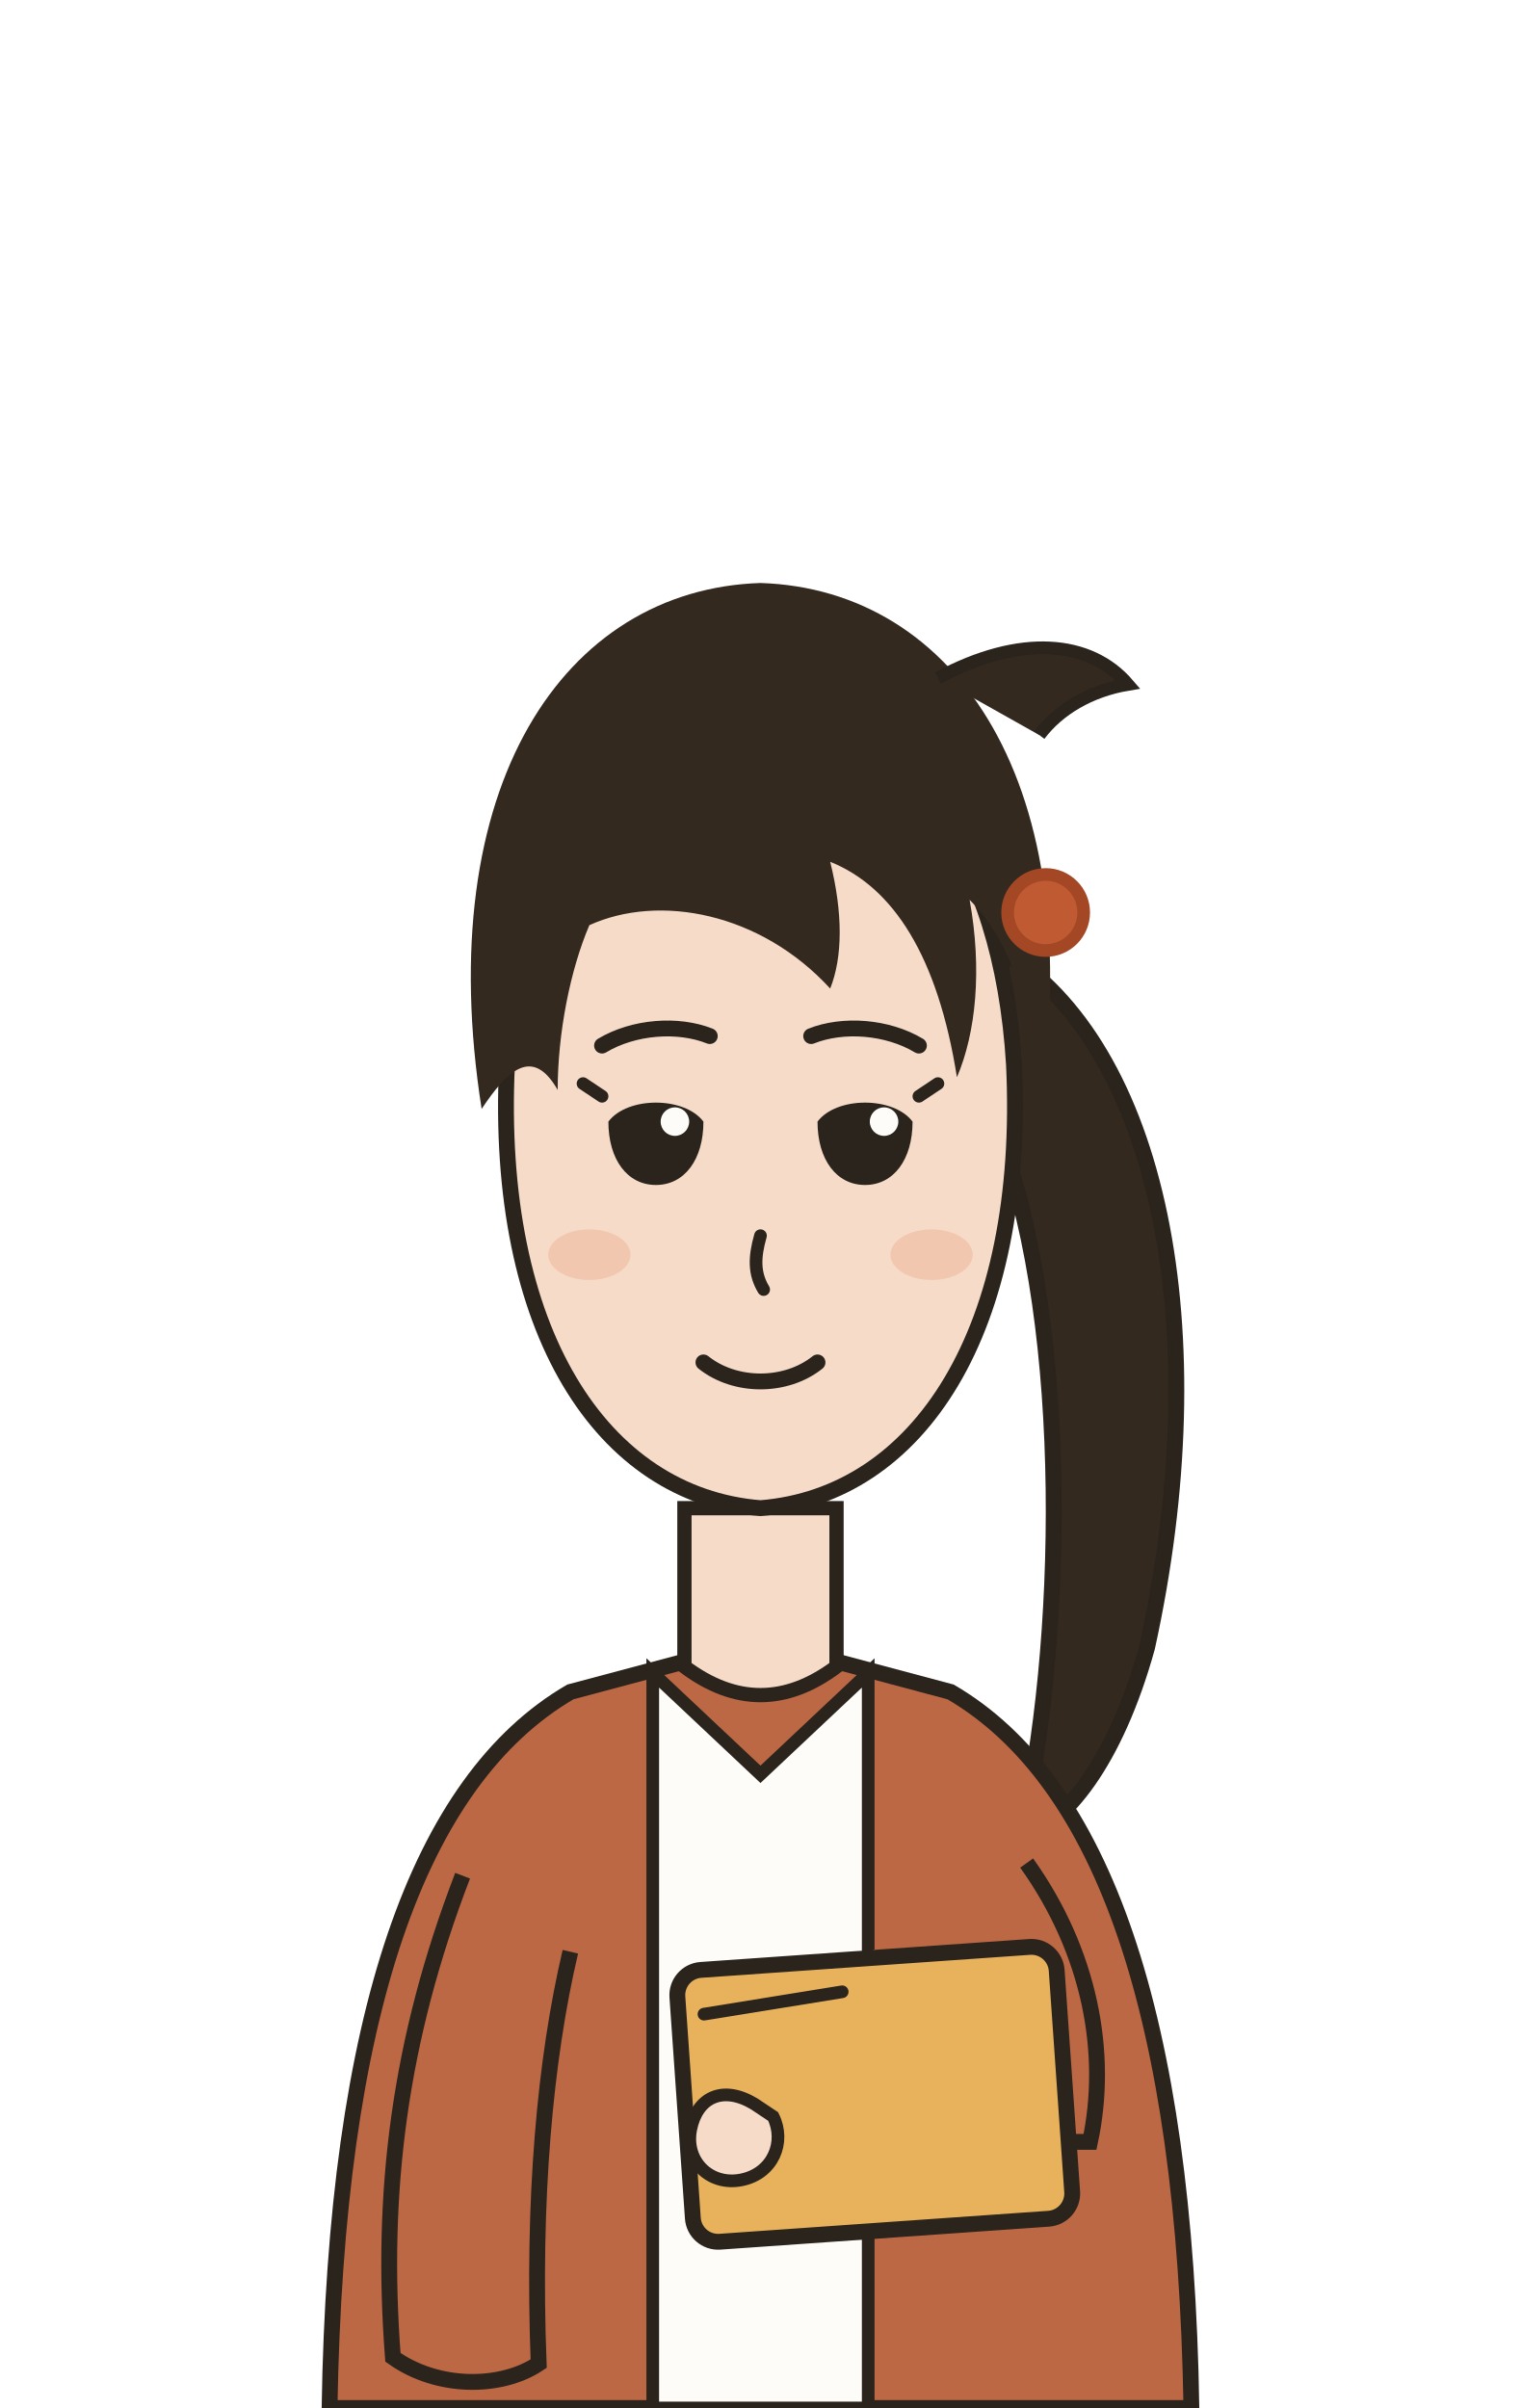
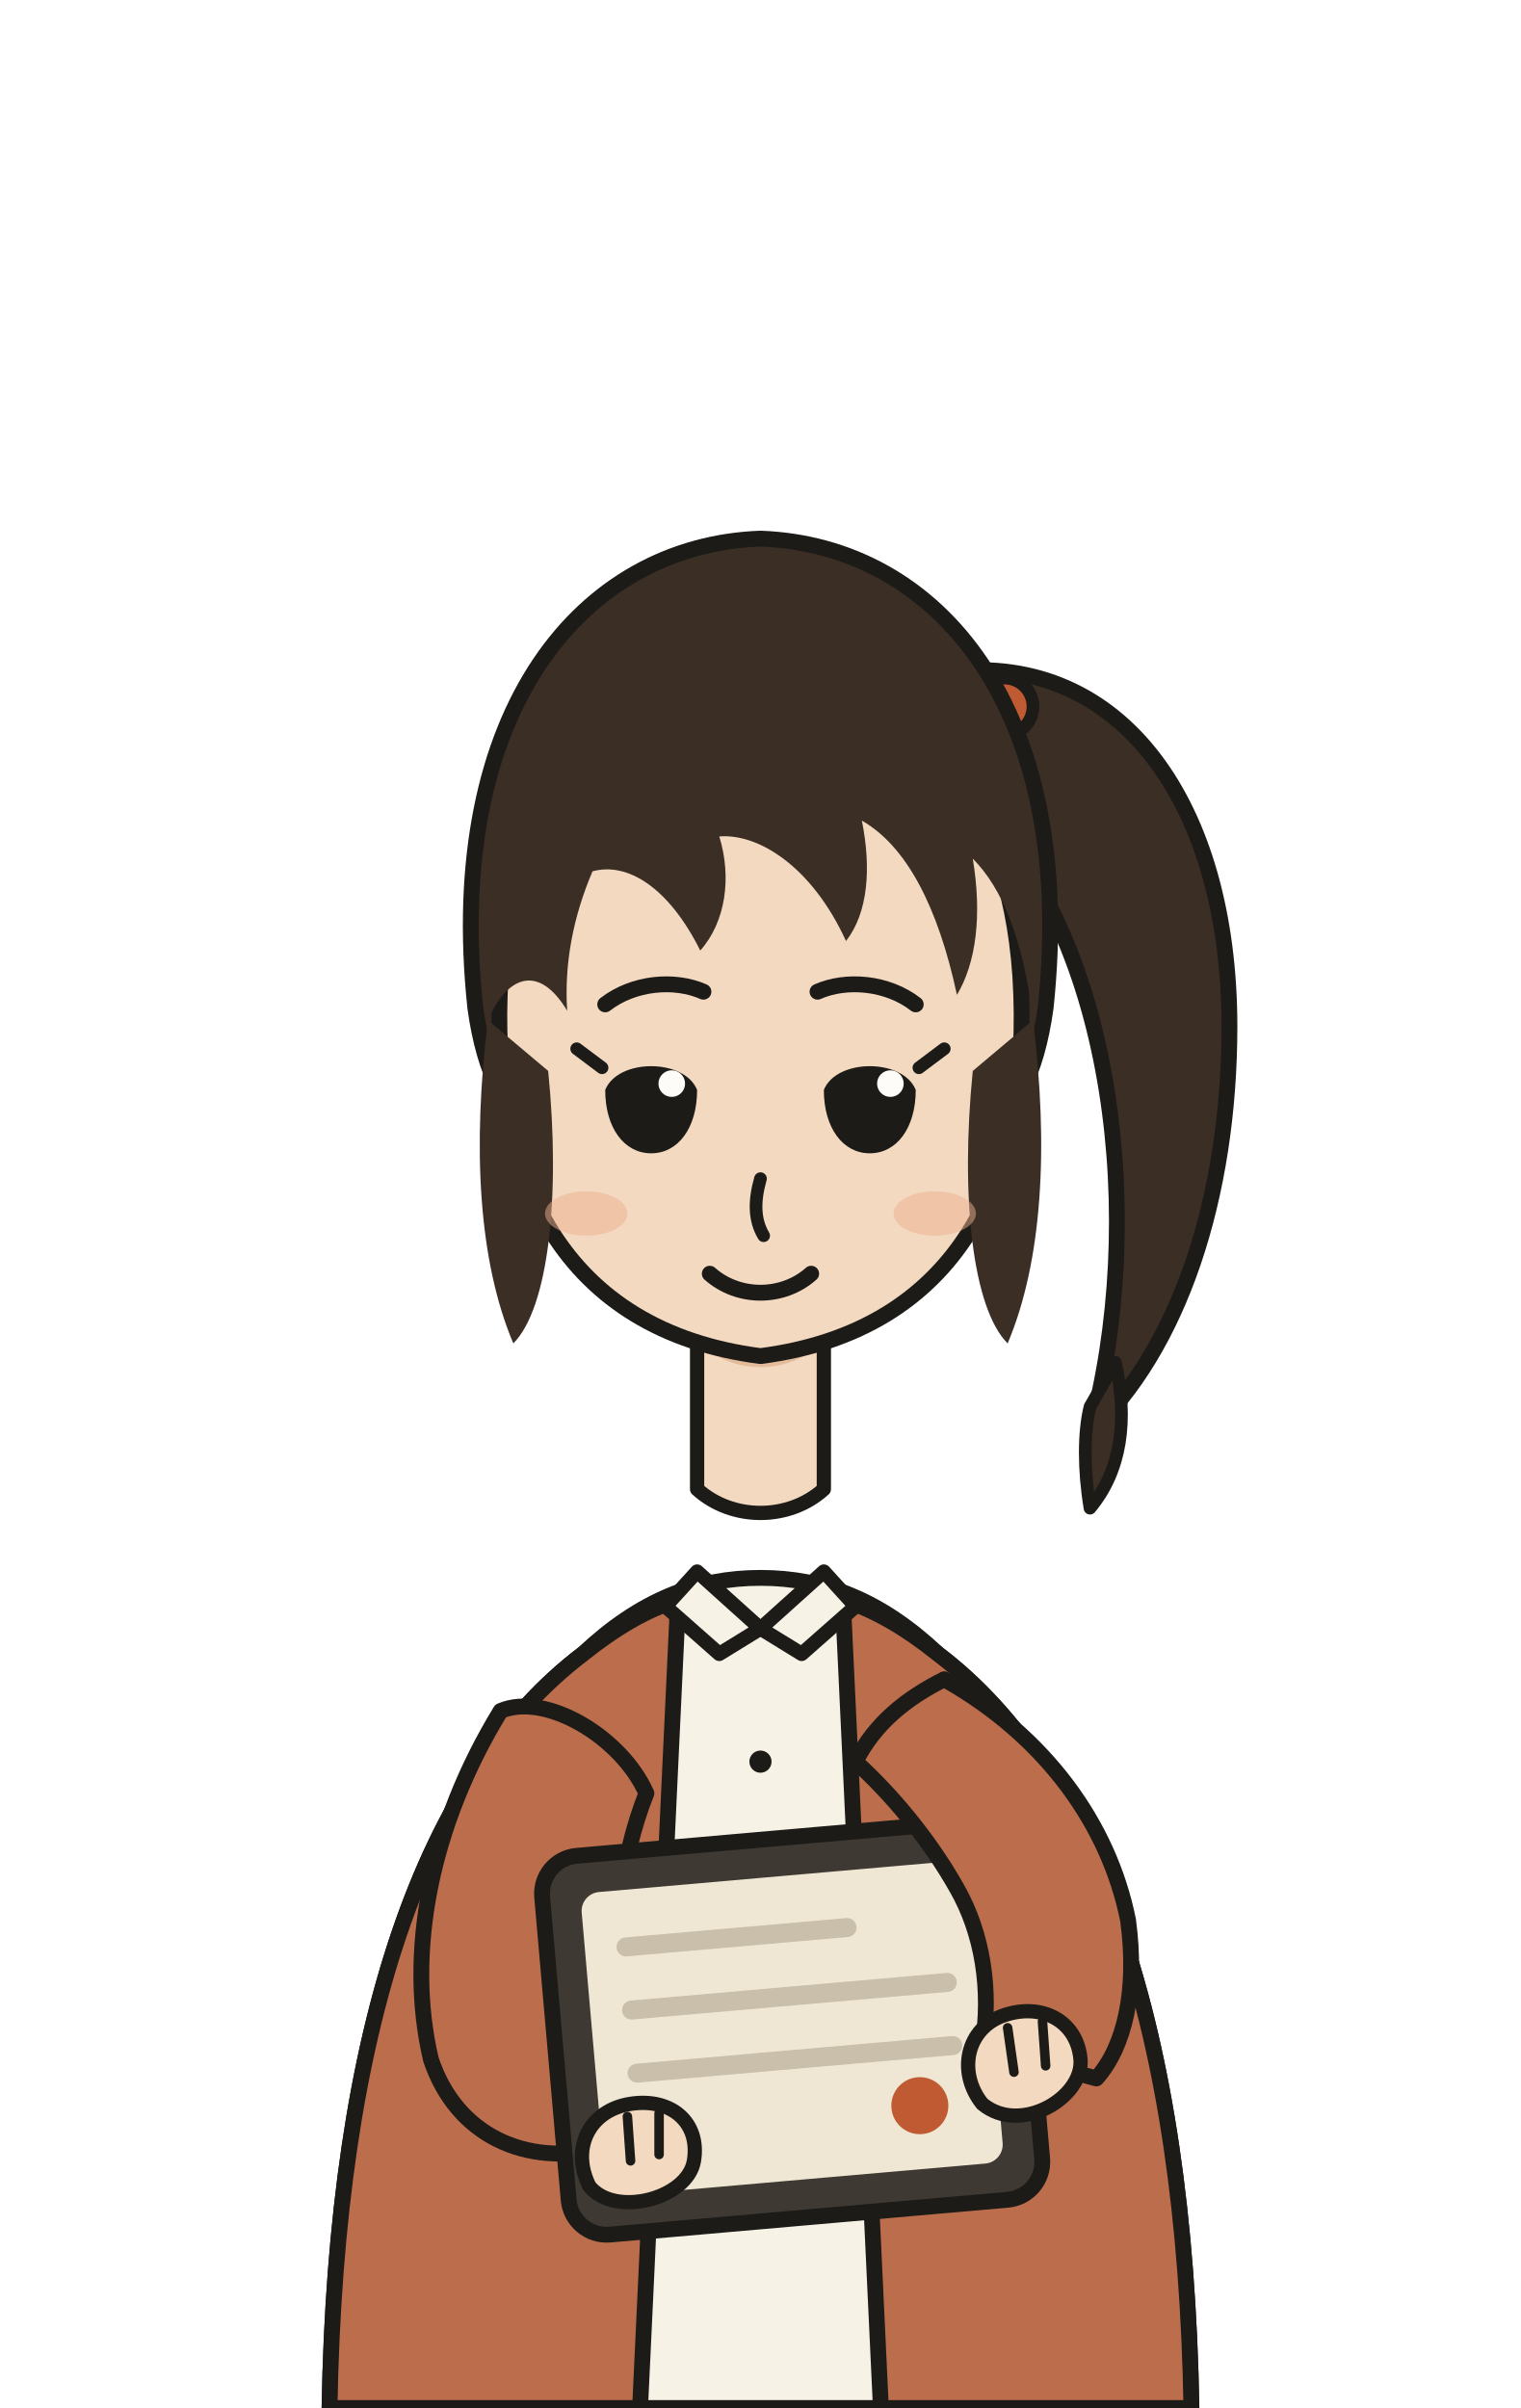
<svg xmlns="http://www.w3.org/2000/svg" width="480" height="760" viewBox="0 0 480 760">
-   <g>
-     <path d="M316 300 C 366 330, 384 420, 362 520 C 352 556, 336 576, 322 580 C 336 520, 338 420, 316 360 Z" fill="#33291F" stroke="#2A241D" stroke-width="5" />
-     <path d="M104 760 C 106 636, 132 562, 180 534 L 240 518 L 300 534 C 348 562, 374 636, 376 760 Z" fill="#BC6844" stroke="#2A241D" stroke-width="5" />
-     <path d="M206 528 L 240 560 L 274 528 L 274 760 L 206 760 Z" fill="#FDFCF9" stroke="#2A241D" stroke-width="4" />
-     <path d="M146 592 C 126 644, 120 692, 124 744 C 138 754, 158 754, 170 746 C 168 694, 172 650, 180 616" fill="#BC6844" stroke="#2A241D" stroke-width="5" />
-     <path d="M324 588 C 344 616, 350 648, 344 676 L 250 676 C 244 660, 244 644, 250 630" fill="#BC6844" stroke="#2A241D" stroke-width="5" />
-     <rect x="216" y="618" width="120" height="86" rx="8" fill="#E8B25C" stroke="#2A241D" stroke-width="5" transform="rotate(-4 276 660)" />
-     <path d="M224 632 L 268 628" stroke="#2A241D" stroke-width="4" stroke-linecap="round" transform="rotate(-4 276 660)" />
-     <path d="M238 664 C 228 658, 220 662, 218 672 C 216 682, 224 690, 234 688 C 244 686, 248 676, 244 668 Z" fill="#F6DCC8" stroke="#2A241D" stroke-width="4" />
-     <path d="M216 476 L 216 526 C 232 538, 248 538, 264 526 L 264 476 Z" fill="#F6DCC8" stroke="#2A241D" stroke-width="4.5" />
-     <path d="M160 336 C 156 420, 190 472, 240 476 C 290 472, 324 420, 320 336 C 316 270, 286 230, 240 228 C 194 230, 164 270, 160 336 Z" fill="#F6DCC8" stroke="#2A241D" stroke-width="5" />
-     <path d="M152 350 C 136 248, 178 186, 240 184 C 302 186, 344 248, 328 350 C 326 316, 318 296, 306 284 C 310 306, 308 326, 302 340 C 296 302, 282 280, 262 272 C 266 288, 266 302, 262 312 C 240 288, 208 282, 186 292 C 180 306, 176 326, 176 344 C 168 330, 160 338, 152 350 Z" fill="#33291F" />
-     <path d="M296 214 C 322 200, 344 202, 356 216 C 344 218, 334 224, 328 232" fill="#33291F" stroke="#2A241D" stroke-width="4" />
-     <circle cx="330" cy="288" r="12" fill="#C05A32" stroke="#A34724" stroke-width="4" />
-     <path d="M190 330 C 200 324, 214 323, 224 327" stroke="#2A241D" stroke-width="5" stroke-linecap="round" fill="none" />
-     <path d="M256 327 C 266 323, 280 324, 290 330" stroke="#2A241D" stroke-width="5" stroke-linecap="round" fill="none" />
-     <g>
-       <path d="M192 354 C 198 346, 216 346, 222 354 C 222 366, 216 374, 207 374 C 198 374, 192 366, 192 354 Z" fill="#2A241D" />
-       <circle cx="213" cy="354" r="4.5" fill="#FDFCF9" />
-       <path d="M258 354 C 264 346, 282 346, 288 354 C 288 366, 282 374, 273 374 C 264 374, 258 366, 258 354 Z" fill="#2A241D" />
-       <circle cx="279" cy="354" r="4.5" fill="#FDFCF9" />
+   <g stroke-linejoin="round" stroke-linecap="round">
+     <path d="M300 212 C 354 206, 388 254, 388 324 C 388 378, 372 426, 344 452 C 362 386, 352 296, 308 254 Z" fill="#3B2E24" stroke="#1C1B18" stroke-width="5" />
+     <path d="M352 430 C 356 448, 354 464, 344 476 C 342 464, 342 452, 344 444 Z" fill="#3B2E24" stroke="#1C1B18" stroke-width="4" />
+     <circle cx="317" cy="223" r="9" fill="#C05A32" stroke="#1C1B18" stroke-width="4" />
+     <path d="M150 318 C 140 224, 184 172, 240 170 C 296 172, 340 224, 330 318 C 327 340, 320 350, 314 354 L 166 354 C 160 350, 153 340, 150 318 Z" fill="#3B2E24" stroke="#1C1B18" stroke-width="5" />
+     <path d="M104 760 C 106 640, 134 560, 184 522 C 202 505, 220 498, 240 498 C 260 498, 278 505, 296 522 C 346 560, 374 640, 376 760 Z" fill="#F7F2E6" stroke="#1C1B18" stroke-width="5" />
+     <circle cx="240" cy="556" r="3.5" fill="#1C1B18" />
+     <path d="M104 760 C 106 640, 134 560, 184 522 C 194 514, 204 508, 214 505 L 202 760 Z" fill="#BC6E4C" stroke="#1C1B18" stroke-width="5" />
+     <path d="M376 760 C 374 640, 346 560, 296 522 C 286 514, 276 508, 266 505 L 278 760 Z" fill="#BC6E4C" stroke="#1C1B18" stroke-width="5" />
+     <path d="M158 540 C 136 576, 128 616, 136 650 C 144 674, 166 684, 190 678 L 212 670 C 220 666, 220 654, 212 650 L 196 646 C 192 614, 196 586, 204 566 C 196 548, 172 534, 158 540 Z" fill="#BC6E4C" stroke="#1C1B18" stroke-width="5" />
+     <g transform="rotate(-5 250 640)">
+       <rect x="175" y="580" width="150" height="120" rx="12" fill="#3E3933" stroke="#1C1B18" stroke-width="5" />
+       <rect x="187" y="592" width="126" height="96" rx="6" fill="#EFE7D4" />
+       <path d="M200 610 L 270 610 M200 630 L 300 630 M200 650 L 300 650" stroke="#C9BFAA" stroke-width="6" />
+       <circle cx="288" cy="668" r="9" fill="#C05A32" />
    </g>
-     <path d="M190 346 L 184 342 M290 346 L 296 342" stroke="#2A241D" stroke-width="4" stroke-linecap="round" />
-     <ellipse cx="186" cy="396" rx="13" ry="8" fill="#EFB79B" opacity="0.55" />
-     <ellipse cx="294" cy="396" rx="13" ry="8" fill="#EFB79B" opacity="0.55" />
-     <path d="M240 390 C 238 397, 238 402, 241 407" stroke="#2A241D" stroke-width="4" stroke-linecap="round" fill="none" />
-     <path d="M222 430 C 232 438, 248 438, 258 430" stroke="#2A241D" stroke-width="5" stroke-linecap="round" fill="none" />
+     <path d="M186 690 C 180 678, 186 666, 199 664 C 212 662, 221 670, 219 682 C 217 694, 194 700, 186 690 Z" fill="#F3D9C0" stroke="#1C1B18" stroke-width="4.5" />
+     <path d="M198 668 L 199 682 M208 667 L 208 680" stroke="#1C1B18" stroke-width="3" fill="none" />
+     <path d="M298 530 C 330 548, 350 576, 356 606 C 359 628, 355 646, 346 656 L 310 646 C 313 628, 310 610, 302 596 C 293 580, 281 566, 270 556 C 276 544, 286 536, 298 530 Z" fill="#BC6E4C" stroke="#1C1B18" stroke-width="5" />
+     <path d="M310 664 C 302 654, 305 640, 317 636 C 329 632, 340 638, 341 650 C 342 662, 322 674, 310 664 Z" fill="#F3D9C0" stroke="#1C1B18" stroke-width="4.5" />
+     <path d="M318 640 L 320 654 M329 638 L 330 652" stroke="#1C1B18" stroke-width="3" fill="none" />
+     <path d="M220 402 L 220 470 C 231 480, 249 480, 260 470 L 260 402 Z" fill="#F3D9C0" stroke="#1C1B18" stroke-width="4.5" />
+     <path d="M221 410 C 230 424, 250 424, 259 410 L 259 424 C 249 434, 231 434, 221 424 Z" fill="#E4BC9C" />
+     <path d="M220 496 L 240 514 L 227 522 L 210 507 Z" fill="#F7F2E6" stroke="#1C1B18" stroke-width="4.5" />
+     <path d="M260 496 L 240 514 L 253 522 L 270 507 Z" fill="#F7F2E6" stroke="#1C1B18" stroke-width="4.5" />
+     <path d="M158 308 C 154 372, 178 420, 240 428 C 302 420, 326 372, 322 308 C 318 250, 288 218, 240 218 C 192 218, 162 250, 158 308 Z" fill="#F3D9C0" stroke="#1C1B18" stroke-width="5" />
+     <path d="M154 322 C 144 230, 186 180, 240 178 C 294 180, 336 230, 326 322 C 323 296, 316 280, 307 271 C 310 289, 308 304, 302 314 C 296 286, 286 267, 272 259 C 275 274, 274 288, 267 297 C 256 273, 239 263, 227 264 C 231 277, 229 291, 221 300 C 211 280, 198 272, 187 275 C 181 289, 178 304, 179 319 C 170 304, 160 308, 154 322 Z" fill="#3B2E24" />
+     <path d="M154 322 C 149 362, 151 398, 162 424 C 173 413, 177 378, 173 338 Z" fill="#3B2E24" />
+     <path d="M326 322 C 331 362, 329 398, 318 424 C 307 413, 303 378, 307 338 Z" fill="#3B2E24" />
+     <path d="M191 317 C 200 310, 213 309, 222 313" stroke="#1C1B18" stroke-width="5" fill="none" />
+     <path d="M258 313 C 267 309, 280 310, 289 317" stroke="#1C1B18" stroke-width="5" fill="none" />
+     <path d="M191 344 C 195 334, 216 334, 220 344 C 220 356, 214 364, 205.5 364 C 197 364, 191 356, 191 344 Z" fill="#1C1B18" />
+     <circle cx="212" cy="342" r="4.2" fill="#FDFCF9" />
+     <path d="M260 344 C 264 334, 285 334, 289 344 C 289 356, 283 364, 274.5 364 C 266 364, 260 356, 260 344 Z" fill="#1C1B18" />
+     <circle cx="281" cy="342" r="4.2" fill="#FDFCF9" />
+     <path d="M190 337 L 182 331 M290 337 L 298 331" stroke="#1C1B18" stroke-width="4" fill="none" />
+     <ellipse cx="185" cy="383" rx="13" ry="7" fill="#EBAF8E" opacity="0.5" />
+     <ellipse cx="295" cy="383" rx="13" ry="7" fill="#EBAF8E" opacity="0.5" />
+     <path d="M240 372 C 238 379, 238 385, 241 390" stroke="#1C1B18" stroke-width="4" fill="none" />
+     <path d="M224 402 C 233 410, 247 410, 256 402" stroke="#1C1B18" stroke-width="5" fill="none" />
  </g>
</svg>
